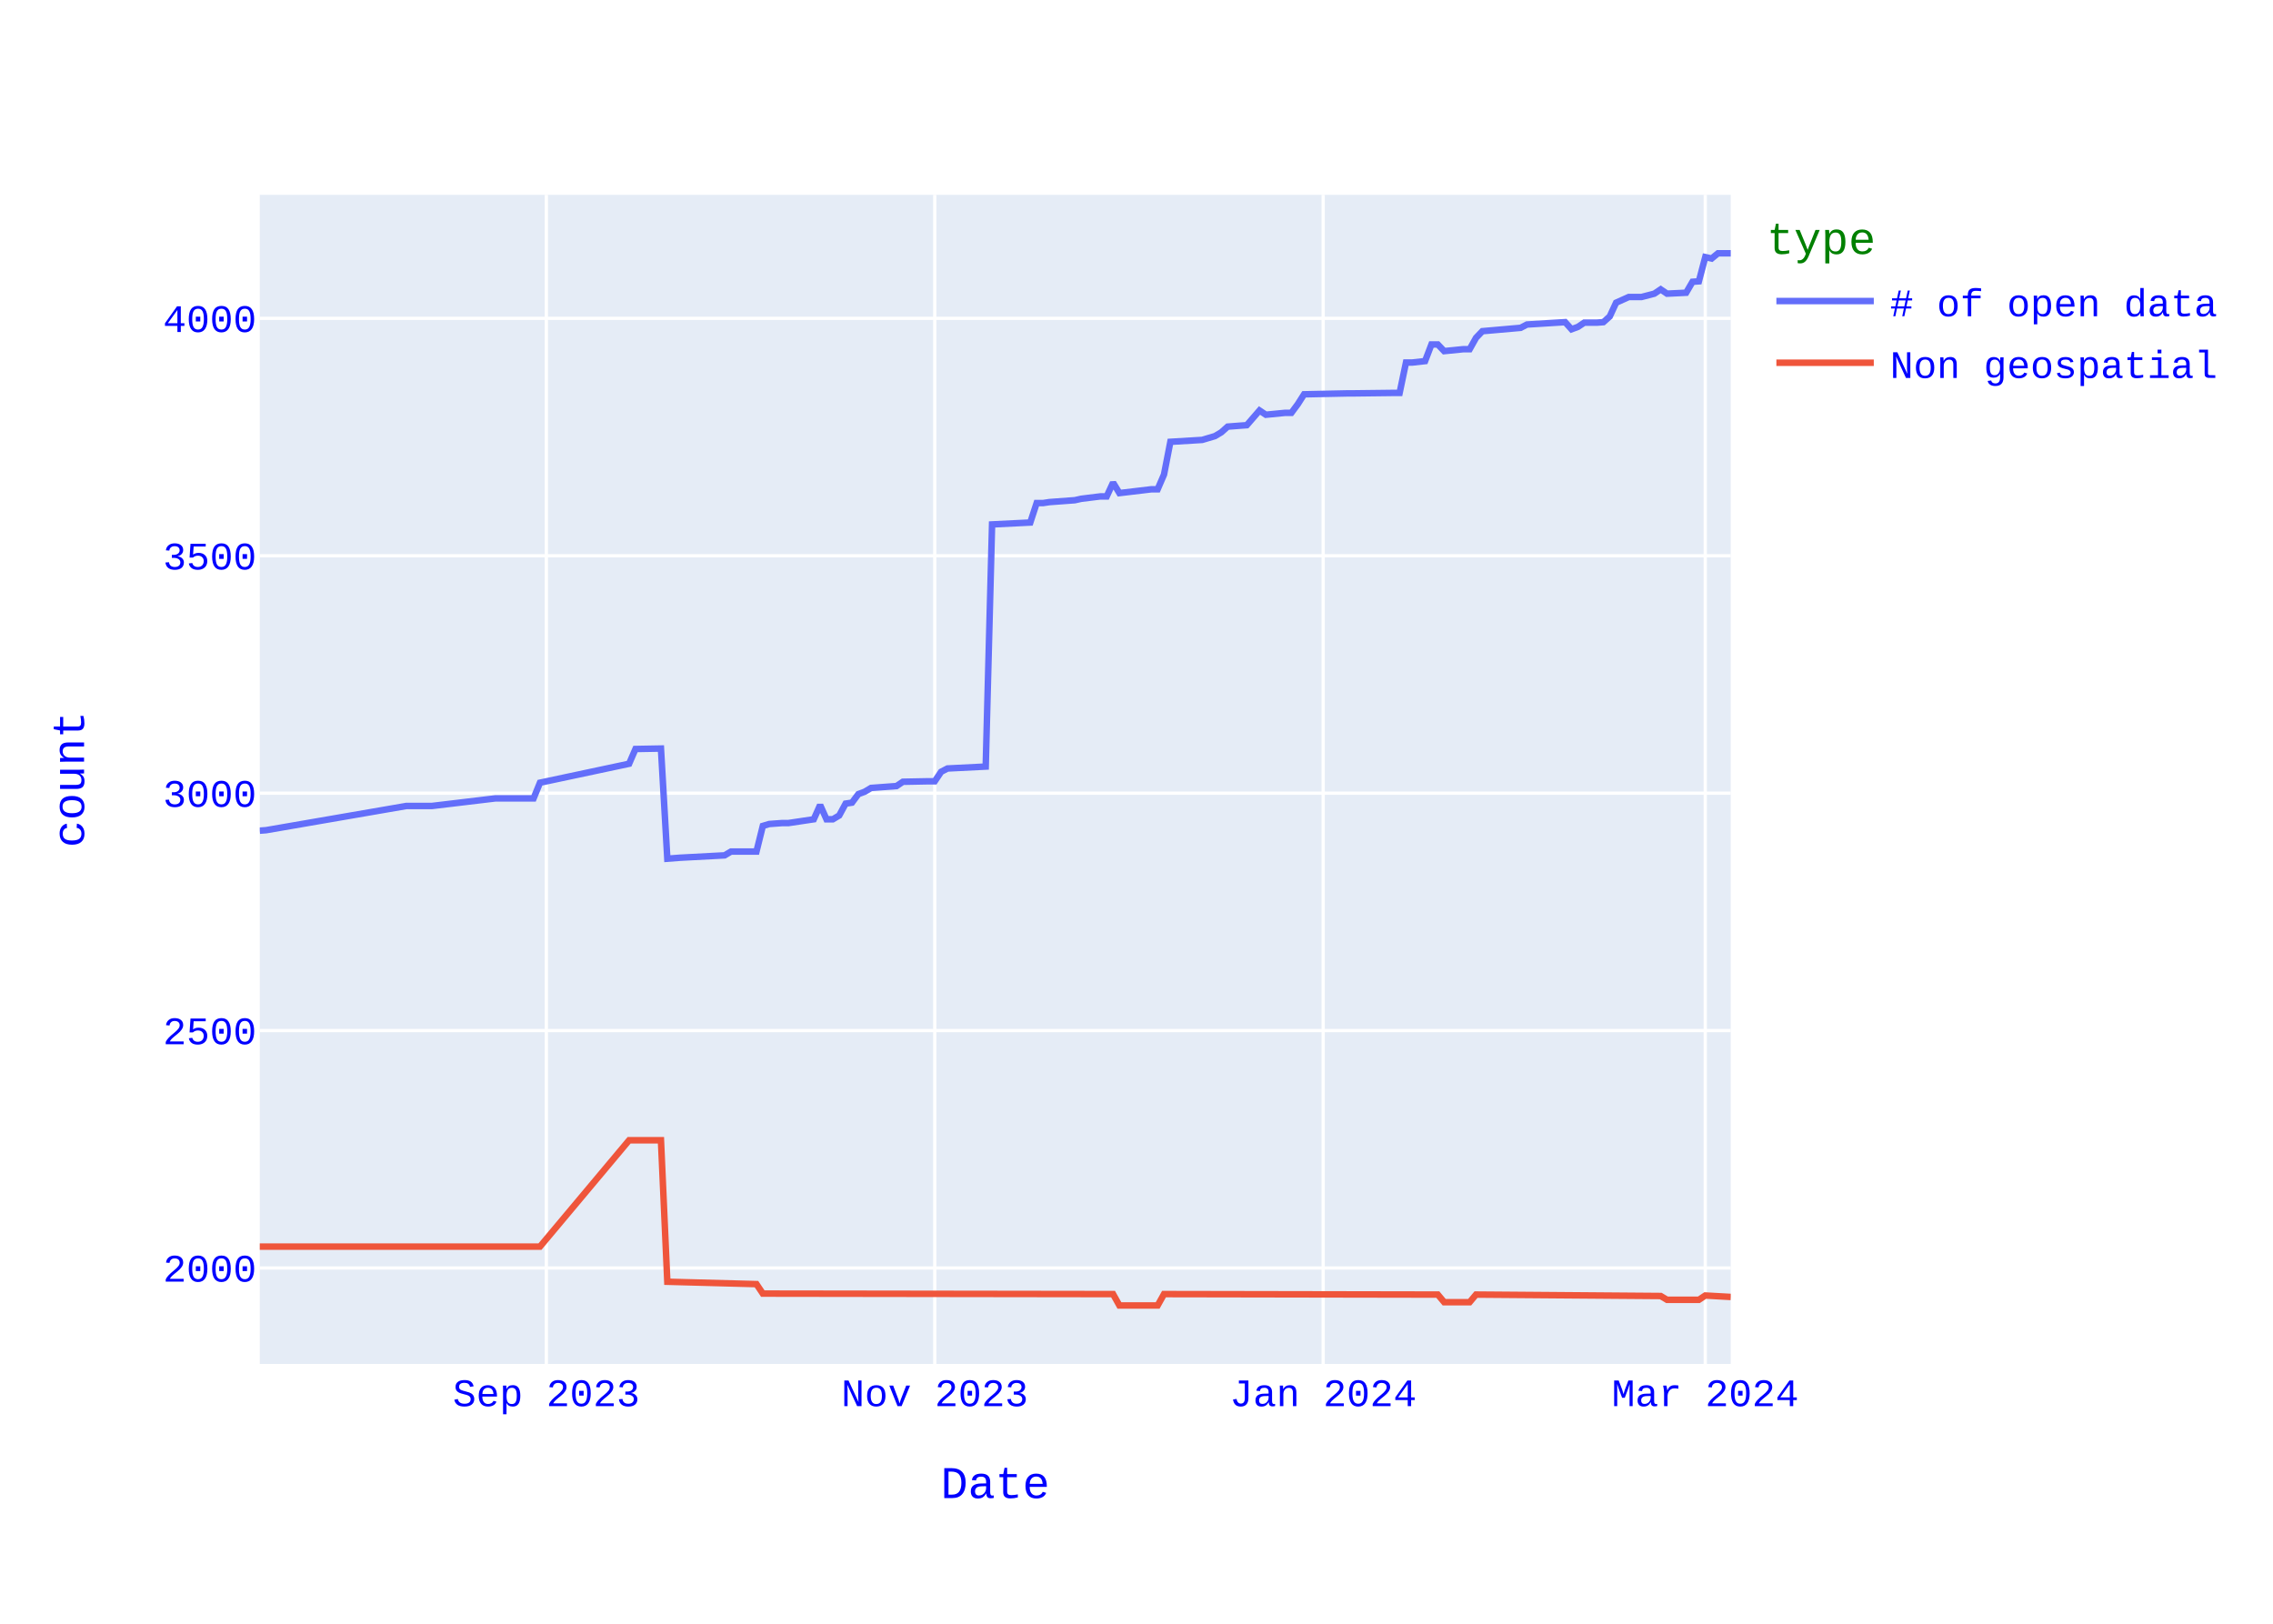
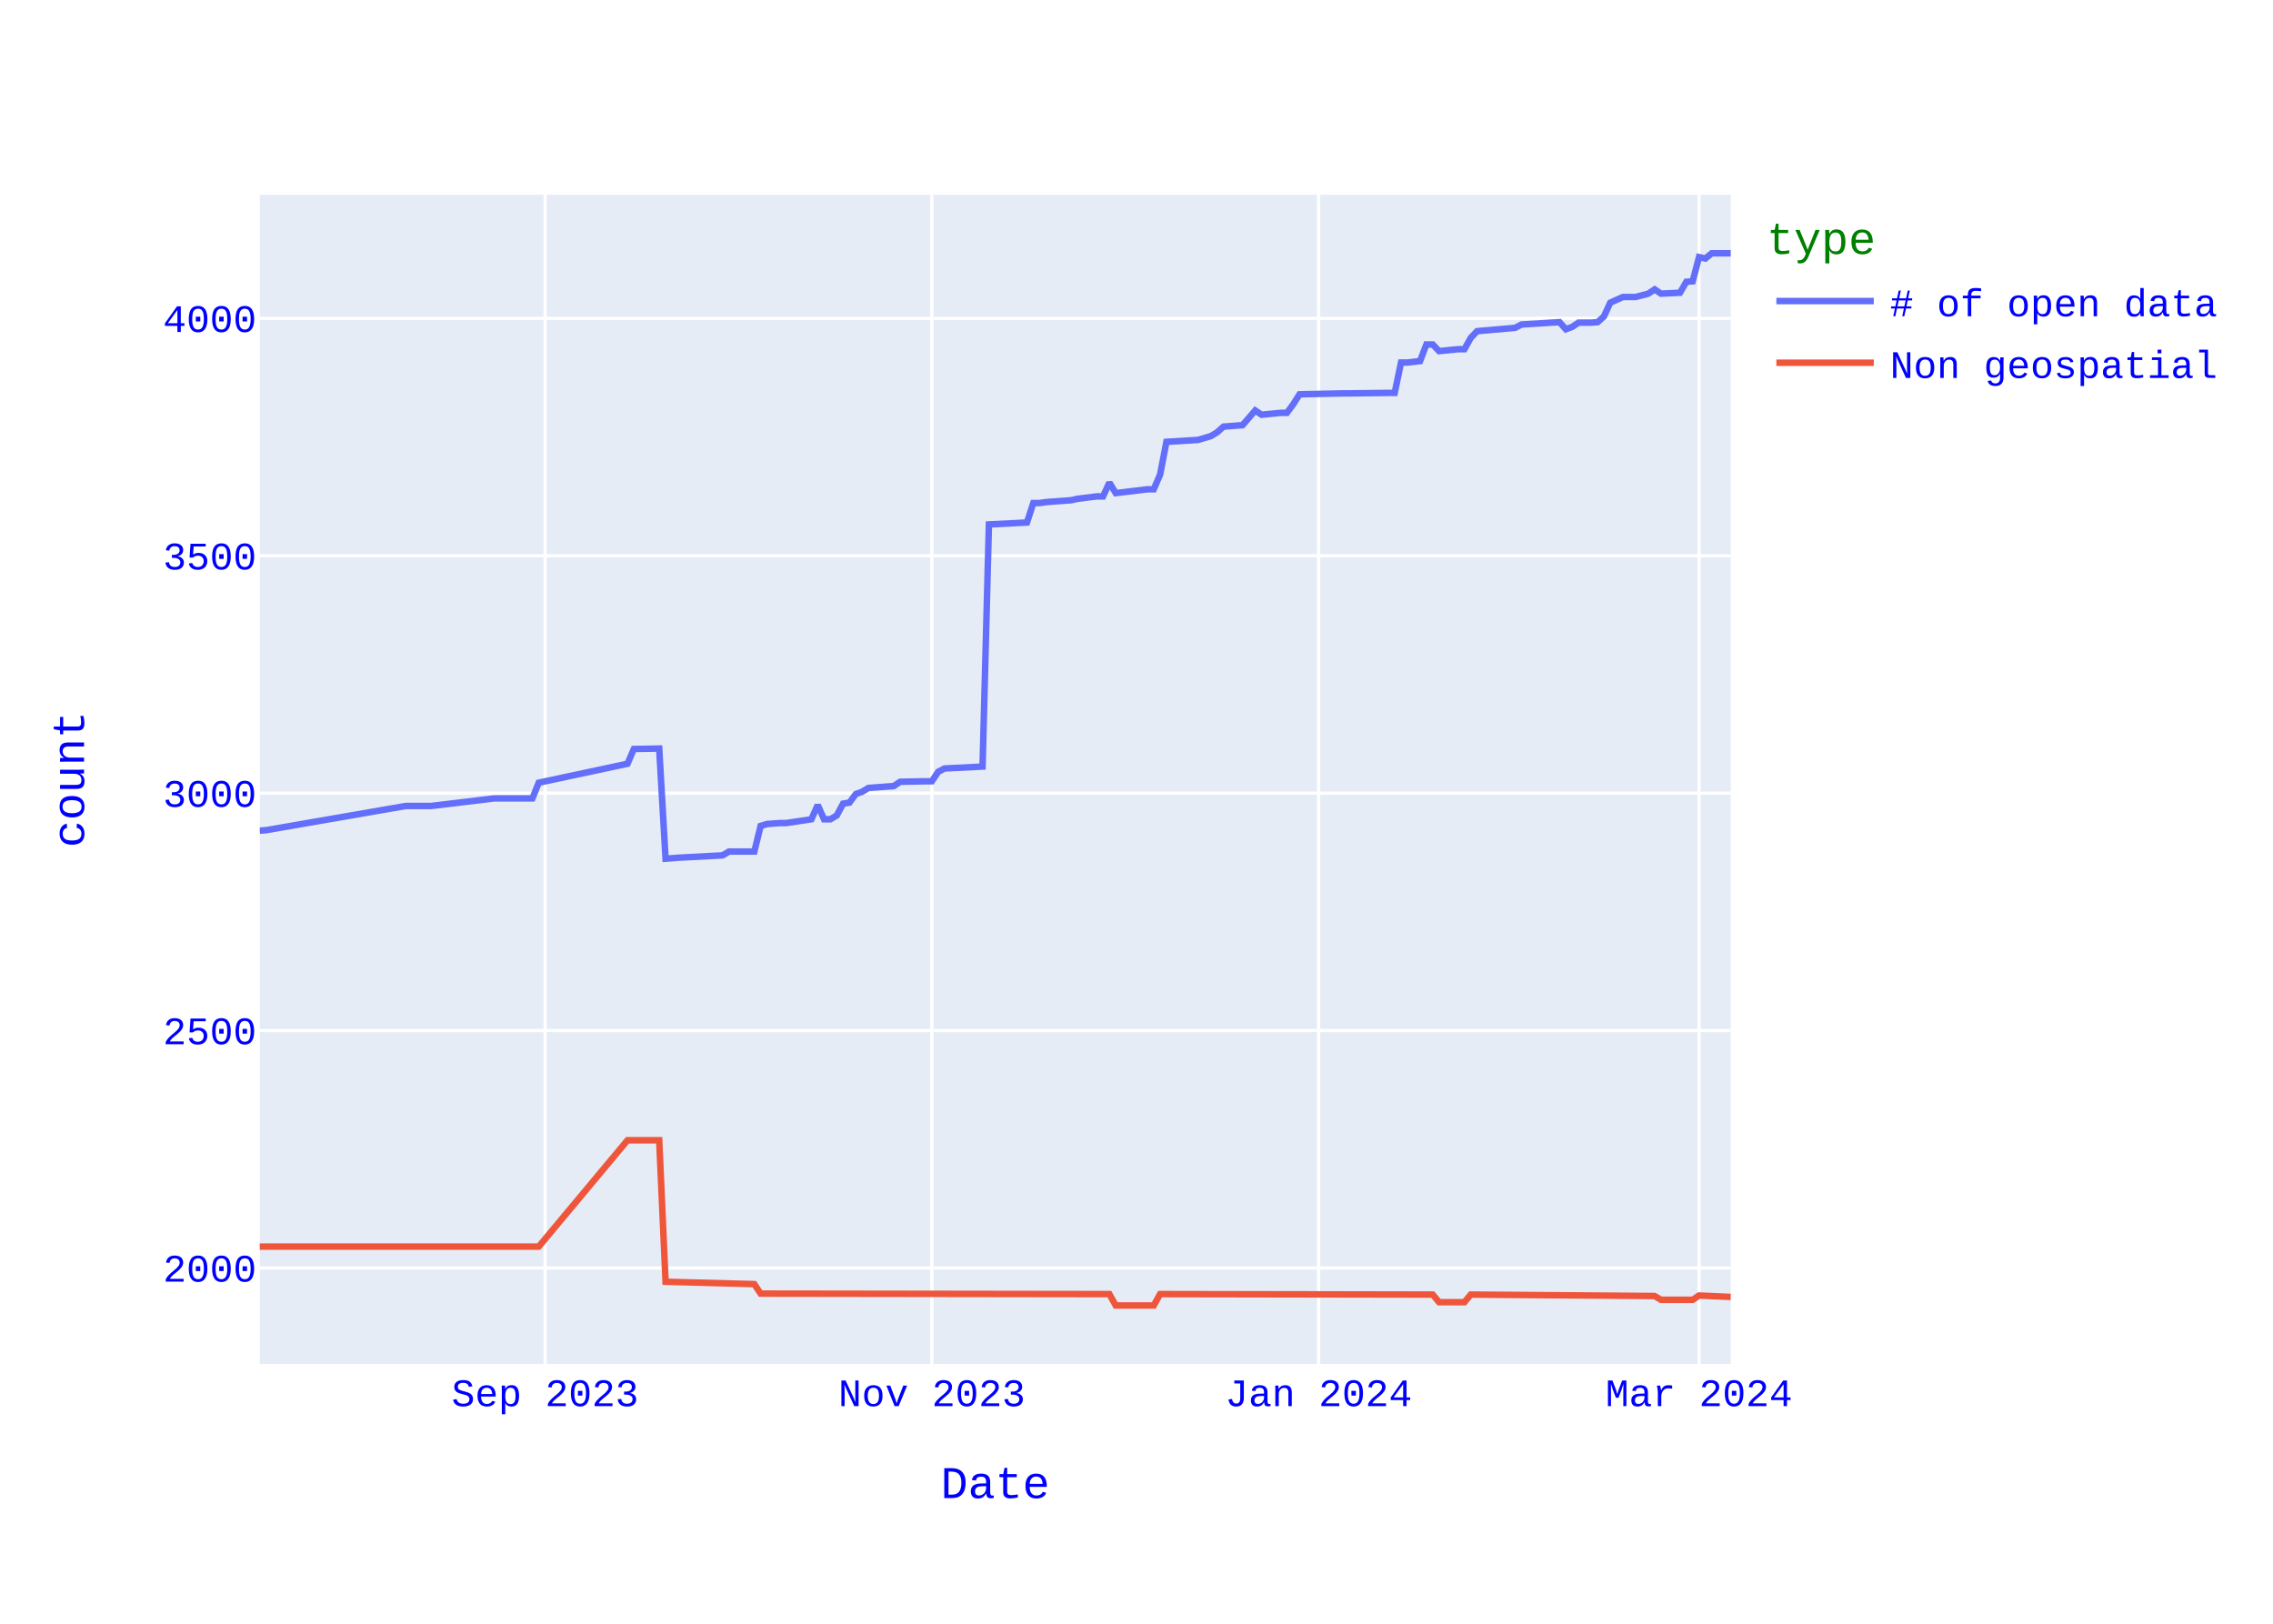
<svg xmlns="http://www.w3.org/2000/svg" class="main-svg" width="700" height="500" style="" viewBox="0 0 700 500">
  <rect x="0" y="0" width="700" height="500" style="fill: rgb(255, 255, 255); fill-opacity: 1;" />
-   <defs id="defs-8c30cf">
+   <defs id="defs-c5f7b5">
    <g class="clips">
-       <clipPath id="clip8c30cfxyplot" class="plotclip">
+       <clipPath id="clipc5f7b5xyplot" class="plotclip">
        <rect width="453" height="360" />
      </clipPath>
-       <clipPath class="axesclip" id="clip8c30cfx">
+       <clipPath class="axesclip" id="clipc5f7b5x">
        <rect x="80" y="0" width="453" height="500" />
      </clipPath>
-       <clipPath class="axesclip" id="clip8c30cfy">
+       <clipPath class="axesclip" id="clipc5f7b5y">
        <rect x="0" y="60" width="700" height="360" />
      </clipPath>
-       <clipPath class="axesclip" id="clip8c30cfxy">
+       <clipPath class="axesclip" id="clipc5f7b5xy">
        <rect x="80" y="60" width="453" height="360" />
      </clipPath>
    </g>
    <g class="gradients" />
    <g class="patterns" />
  </defs>
  <g class="bglayer">
    <rect class="bg" x="80" y="60" width="453" height="360" style="fill: rgb(229, 236, 246); fill-opacity: 1; stroke-width: 0;" />
  </g>
  <g class="layer-below">
    <g class="imagelayer" />
    <g class="shapelayer" />
  </g>
  <g class="cartesianlayer">
    <g class="subplot xy">
      <g class="layer-subplot">
        <g class="shapelayer" />
        <g class="imagelayer" />
      </g>
      <g class="minor-gridlayer">
        <g class="x" />
        <g class="y" />
      </g>
      <g class="gridlayer">
        <g class="x">
-           <path class="xgrid crisp" transform="translate(168.25,0)" d="M0,60v360" style="stroke: rgb(255, 255, 255); stroke-opacity: 1; stroke-width: 1px;" />
-           <path class="xgrid crisp" transform="translate(287.87,0)" d="M0,60v360" style="stroke: rgb(255, 255, 255); stroke-opacity: 1; stroke-width: 1px;" />
-           <path class="xgrid crisp" transform="translate(407.49,0)" d="M0,60v360" style="stroke: rgb(255, 255, 255); stroke-opacity: 1; stroke-width: 1px;" />
-           <path class="xgrid crisp" transform="translate(525.16,0)" d="M0,60v360" style="stroke: rgb(255, 255, 255); stroke-opacity: 1; stroke-width: 1px;" />
+           <path class="xgrid crisp" transform="translate(167.87,0)" d="M0,60v360" style="stroke: rgb(255, 255, 255); stroke-opacity: 1; stroke-width: 1px;" />
+           <path class="xgrid crisp" transform="translate(286.97,0)" d="M0,60v360" style="stroke: rgb(255, 255, 255); stroke-opacity: 1; stroke-width: 1px;" />
+           <path class="xgrid crisp" transform="translate(406.08,0)" d="M0,60v360" style="stroke: rgb(255, 255, 255); stroke-opacity: 1; stroke-width: 1px;" />
+           <path class="xgrid crisp" transform="translate(523.24,0)" d="M0,60v360" style="stroke: rgb(255, 255, 255); stroke-opacity: 1; stroke-width: 1px;" />
        </g>
        <g class="y">
          <path class="ygrid crisp" transform="translate(0,390.45)" d="M80,0h453" style="stroke: rgb(255, 255, 255); stroke-opacity: 1; stroke-width: 1px;" />
          <path class="ygrid crisp" transform="translate(0,317.34)" d="M80,0h453" style="stroke: rgb(255, 255, 255); stroke-opacity: 1; stroke-width: 1px;" />
          <path class="ygrid crisp" transform="translate(0,244.24)" d="M80,0h453" style="stroke: rgb(255, 255, 255); stroke-opacity: 1; stroke-width: 1px;" />
          <path class="ygrid crisp" transform="translate(0,171.14)" d="M80,0h453" style="stroke: rgb(255, 255, 255); stroke-opacity: 1; stroke-width: 1px;" />
          <path class="ygrid crisp" transform="translate(0,98.03)" d="M80,0h453" style="stroke: rgb(255, 255, 255); stroke-opacity: 1; stroke-width: 1px;" />
        </g>
      </g>
      <g class="zerolinelayer" />
      <path class="xlines-below" />
      <path class="ylines-below" />
      <g class="overlines-below" />
      <g class="xaxislayer-below" />
      <g class="yaxislayer-below" />
      <g class="overaxes-below" />
-       <g class="plot" transform="translate(80,60)" clip-path="url(#clip8c30cfxyplot)">
+       <g class="plot" transform="translate(80,60)" clip-path="url(#clipc5f7b5xyplot)">
        <g class="scatterlayer mlayer">
-           <g class="trace scatter trace68111a" style="stroke-miterlimit: 2; opacity: 1;">
+           <g class="trace scatter trace9dc9e6" style="stroke-miterlimit: 2; opacity: 1;">
            <g class="fills" />
            <g class="errorbars" />
            <g class="lines">
-               <path class="js-line" d="M453,18L449.08,18L447.12,19.61L445.16,19.17L443.19,26.63L441.23,26.77L439.27,30.14L433.39,30.43L431.43,29.11L429.47,30.43L425.55,31.45L421.62,31.45L419.66,32.33L417.7,33.21L415.74,37.45L413.78,39.2L411.82,39.35L407.9,39.35L405.94,40.66L403.97,41.39L402.01,39.2L390.25,39.93L388.29,40.95L376.52,41.98L374.56,44.03L372.6,47.53L370.64,47.53L364.75,48.12L362.79,46.07L360.83,46.07L358.87,51.19L354.95,51.63L352.99,51.63L351.03,60.99L349.06,60.99L337.3,61.13L335.34,61.13L321.61,61.42L319.65,64.49L317.69,67.13L315.73,67.13L309.84,67.71L307.88,66.4L303.96,70.93L302,71.07L298.08,71.37L296.12,73.12L294.16,74.29L290.23,75.46L280.43,76.05L278.47,86.13L276.51,90.67L274.55,90.67L264.74,91.84L262.78,88.62L260.82,92.86L258.86,92.86L252.97,93.59L251.01,94.03L243.17,94.61L241.21,94.91L239.25,94.91L237.29,100.9L225.52,101.49L223.56,176.05L211.79,176.64L209.83,177.66L207.87,180.58L205.91,180.58L198.06,180.73L196.1,182.05L188.26,182.63L186.3,183.8L184.34,184.53L182.38,187.16L180.42,187.46L178.45,191.11L176.49,192.28L174.53,192.28L172.57,187.9L170.61,192.28L162.77,193.45L160.81,193.45L156.88,193.74L154.92,194.33L152.96,202.22L151,202.22L145.12,202.22L143.16,203.39L129.43,204.12L127.47,204.27L125.51,204.42L123.55,170.5L115.7,170.64L113.74,175.18L86.29,181.02L84.32,185.85L74.52,185.85L72.56,185.85L52.95,188.19L50.99,188.19L45.1,188.19L1.96,195.64L0,195.79" style="vector-effect: none; fill: none; stroke: rgb(99, 110, 250); stroke-opacity: 1; stroke-width: 2px; opacity: 1;" />
+               <path class="js-line" d="M453,18L447.14,18L445.19,19.61L443.24,19.17L441.28,26.63L439.33,26.77L437.38,30.14L431.52,30.43L429.57,29.11L427.62,30.43L423.71,31.45L419.81,31.45L417.85,32.33L415.9,33.21L413.95,37.45L412,39.2L410.04,39.35L406.14,39.35L404.19,40.66L402.23,41.39L400.28,39.2L388.56,39.93L386.61,40.95L374.9,41.98L372.94,44.03L370.99,47.53L369.04,47.53L363.18,48.12L361.23,46.07L359.28,46.07L357.32,51.19L353.42,51.63L351.47,51.63L349.51,60.99L347.56,60.99L335.84,61.13L333.89,61.13L320.22,61.42L318.27,64.49L316.32,67.13L314.37,67.13L308.51,67.71L306.56,66.4L302.65,70.93L300.7,71.07L296.79,71.37L294.84,73.12L292.89,74.29L288.98,75.46L279.22,76.05L277.27,86.13L275.31,90.67L273.36,90.67L263.6,91.84L261.65,88.62L259.69,92.86L257.74,92.86L251.88,93.59L249.93,94.03L242.12,94.61L240.17,94.91L238.22,94.91L236.26,100.9L224.55,101.49L222.59,176.05L210.88,176.64L208.93,177.66L206.97,180.58L205.02,180.58L197.21,180.73L195.26,182.05L187.45,182.63L185.5,183.8L183.54,184.53L181.59,187.16L179.64,187.46L177.69,191.11L175.73,192.28L173.78,192.28L171.83,187.9L169.88,192.28L162.06,193.45L160.11,193.45L156.21,193.74L154.25,194.33L152.3,202.22L150.35,202.22L144.49,202.22L142.54,203.39L128.87,204.12L126.92,204.27L124.97,204.42L123.01,170.5L115.2,170.64L113.25,175.18L85.91,181.02L83.96,185.85L74.2,185.85L72.25,185.85L52.72,188.19L50.77,188.19L44.91,188.19L1.95,195.64L0,195.79" style="vector-effect: none; fill: none; stroke: rgb(99, 110, 250); stroke-opacity: 1; stroke-width: 2px; opacity: 1;" />
            </g>
            <g class="points" />
            <g class="text" />
          </g>
-           <g class="trace scatter trace4ec110" style="stroke-miterlimit: 2; opacity: 1;">
+           <g class="trace scatter trace172de2" style="stroke-miterlimit: 2; opacity: 1;">
            <g class="fills" />
            <g class="errorbars" />
            <g class="lines">
-               <path class="js-line" d="M453,339.37L445.16,338.93L443.19,340.25L433.39,340.25L431.43,339.08L374.56,338.64L372.6,340.98L364.75,340.98L362.79,338.64L278.47,338.49L276.51,342L264.74,342L262.78,338.49L154.92,338.34L152.96,335.42L125.51,334.69L123.55,291.12L113.74,291.12L86.29,323.87L0,323.87" style="vector-effect: none; fill: none; stroke: rgb(239, 85, 59); stroke-opacity: 1; stroke-width: 2px; opacity: 1;" />
+               <path class="js-line" d="M453,339.37L443.24,338.93L441.28,340.25L431.52,340.25L429.57,339.08L372.94,338.64L370.99,340.98L363.18,340.98L361.23,338.64L277.27,338.49L275.31,342L263.6,342L261.65,338.49L154.25,338.34L152.3,335.42L124.97,334.69L123.01,291.12L113.25,291.12L85.91,323.87L0,323.87" style="vector-effect: none; fill: none; stroke: rgb(239, 85, 59); stroke-opacity: 1; stroke-width: 2px; opacity: 1;" />
            </g>
            <g class="points" />
            <g class="text" />
          </g>
        </g>
      </g>
      <g class="overplot" />
      <path class="xlines-above crisp" d="M0,0" style="fill: none;" />
      <path class="ylines-above crisp" d="M0,0" style="fill: none;" />
      <g class="overlines-above" />
      <g class="xaxislayer-above">
        <g class="xtick">
-           <text text-anchor="middle" x="0" y="433" transform="translate(168.25,0)" style="font-family: 'Courier New'; font-size: 12px; fill: rgb(0, 0, 255); fill-opacity: 1; white-space: pre; opacity: 1;">Sep 2023</text>
+           <text text-anchor="middle" x="0" y="433" transform="translate(167.87,0)" style="font-family: 'Courier New'; font-size: 12px; fill: rgb(0, 0, 255); fill-opacity: 1; white-space: pre; opacity: 1;">Sep 2023</text>
        </g>
        <g class="xtick">
-           <text text-anchor="middle" x="0" y="433" style="font-family: 'Courier New'; font-size: 12px; fill: rgb(0, 0, 255); fill-opacity: 1; white-space: pre; opacity: 1;" transform="translate(287.87,0)">Nov 2023</text>
+           <text text-anchor="middle" x="0" y="433" style="font-family: 'Courier New'; font-size: 12px; fill: rgb(0, 0, 255); fill-opacity: 1; white-space: pre; opacity: 1;" transform="translate(286.97,0)">Nov 2023</text>
        </g>
        <g class="xtick">
-           <text text-anchor="middle" x="0" y="433" style="font-family: 'Courier New'; font-size: 12px; fill: rgb(0, 0, 255); fill-opacity: 1; white-space: pre; opacity: 1;" transform="translate(407.49,0)">Jan 2024</text>
+           <text text-anchor="middle" x="0" y="433" style="font-family: 'Courier New'; font-size: 12px; fill: rgb(0, 0, 255); fill-opacity: 1; white-space: pre; opacity: 1;" transform="translate(406.08,0)">Jan 2024</text>
        </g>
        <g class="xtick">
-           <text text-anchor="middle" x="0" y="433" style="font-family: 'Courier New'; font-size: 12px; fill: rgb(0, 0, 255); fill-opacity: 1; white-space: pre; opacity: 1;" transform="translate(525.16,0)">Mar 2024</text>
+           <text text-anchor="middle" x="0" y="433" style="font-family: 'Courier New'; font-size: 12px; fill: rgb(0, 0, 255); fill-opacity: 1; white-space: pre; opacity: 1;" transform="translate(523.24,0)">Mar 2024</text>
        </g>
      </g>
      <g class="yaxislayer-above">
        <g class="ytick">
          <text text-anchor="end" x="79" y="4.2" transform="translate(0,390.45)" style="font-family: 'Courier New'; font-size: 12px; fill: rgb(0, 0, 255); fill-opacity: 1; white-space: pre; opacity: 1;">2000</text>
        </g>
        <g class="ytick">
          <text text-anchor="end" x="79" y="4.2" style="font-family: 'Courier New'; font-size: 12px; fill: rgb(0, 0, 255); fill-opacity: 1; white-space: pre; opacity: 1;" transform="translate(0,317.34)">2500</text>
        </g>
        <g class="ytick">
          <text text-anchor="end" x="79" y="4.2" style="font-family: 'Courier New'; font-size: 12px; fill: rgb(0, 0, 255); fill-opacity: 1; white-space: pre; opacity: 1;" transform="translate(0,244.24)">3000</text>
        </g>
        <g class="ytick">
          <text text-anchor="end" x="79" y="4.2" style="font-family: 'Courier New'; font-size: 12px; fill: rgb(0, 0, 255); fill-opacity: 1; white-space: pre; opacity: 1;" transform="translate(0,171.14)">3500</text>
        </g>
        <g class="ytick">
          <text text-anchor="end" x="79" y="4.2" style="font-family: 'Courier New'; font-size: 12px; fill: rgb(0, 0, 255); fill-opacity: 1; white-space: pre; opacity: 1;" transform="translate(0,98.03)">4000</text>
        </g>
      </g>
      <g class="overaxes-above" />
    </g>
  </g>
  <g class="polarlayer" />
  <g class="smithlayer" />
  <g class="ternarylayer" />
  <g class="geolayer" />
  <g class="funnelarealayer" />
  <g class="pielayer" />
  <g class="iciclelayer" />
  <g class="treemaplayer" />
  <g class="sunburstlayer" />
  <g class="glimages" />
-   <defs id="topdefs-8c30cf">
+   <defs id="topdefs-c5f7b5">
    <g class="clips" />
-     <clipPath id="legend8c30cf">
+     <clipPath id="legendc5f7b5">
      <rect width="146" height="67" x="0" y="0" />
    </clipPath>
  </defs>
  <g class="layer-above">
    <g class="imagelayer" />
    <g class="shapelayer" />
  </g>
  <g class="infolayer">
    <g class="legend" pointer-events="all" transform="translate(542.06,60)">
      <rect class="bg" shape-rendering="crispEdges" style="stroke: rgb(68, 68, 68); stroke-opacity: 1; fill: rgb(255, 255, 255); fill-opacity: 1; stroke-width: 0px;" width="146" height="67" x="0" y="0" />
-       <g class="scrollbox" transform="" clip-path="url(#legend8c30cf)">
+       <g class="scrollbox" transform="" clip-path="url(#legendc5f7b5)">
        <text class="legendtitletext" text-anchor="start" x="2" y="18.2" style="font-family: 'Courier New'; font-size: 14px; fill: rgb(0, 128, 0); fill-opacity: 1; white-space: pre;">type</text>
        <g class="groups" transform="">
          <g class="traces" transform="translate(0,32.7)" style="opacity: 1;">
            <text class="legendtext" text-anchor="start" x="40" y="4.68" style="font-family: 'Courier New'; font-size: 12px; fill: rgb(0, 0, 255); fill-opacity: 1; white-space: pre;"># of open data</text>
            <g class="layers" style="opacity: 1;">
              <g class="legendfill" />
              <g class="legendlines">
                <path class="js-line" d="M5,0h30" style="fill: none; stroke: rgb(99, 110, 250); stroke-opacity: 1; stroke-width: 2px;" />
              </g>
              <g class="legendsymbols">
                <g class="legendpoints" />
              </g>
            </g>
            <rect class="legendtoggle" x="0" y="-9.5" width="140.828" height="19" style="fill: rgb(0, 0, 0); fill-opacity: 0;" />
          </g>
        </g>
        <g class="groups" transform="">
          <g class="traces" transform="translate(0,51.7)" style="opacity: 1;">
            <text class="legendtext" text-anchor="start" x="40" y="4.68" style="font-family: 'Courier New'; font-size: 12px; fill: rgb(0, 0, 255); fill-opacity: 1; white-space: pre;">Non geospatial</text>
            <g class="layers" style="opacity: 1;">
              <g class="legendfill" />
              <g class="legendlines">
                <path class="js-line" d="M5,0h30" style="fill: none; stroke: rgb(239, 85, 59); stroke-opacity: 1; stroke-width: 2px;" />
              </g>
              <g class="legendsymbols">
                <g class="legendpoints" />
              </g>
            </g>
            <rect class="legendtoggle" x="0" y="-9.5" width="140.828" height="19" style="fill: rgb(0, 0, 0); fill-opacity: 0;" />
          </g>
        </g>
      </g>
      <rect class="scrollbar" rx="20" ry="3" width="0" height="0" style="fill: rgb(128, 139, 164); fill-opacity: 1;" x="0" y="0" />
    </g>
    <g class="g-gtitle" />
    <g class="g-xtitle">
      <text class="xtitle" x="306.5" y="461.3" text-anchor="middle" style="font-family: 'Courier New'; font-size: 14px; fill: rgb(0, 0, 255); opacity: 1; font-weight: normal; white-space: pre;">Date</text>
    </g>
    <g class="g-ytitle">
      <text class="ytitle" transform="rotate(-90,25.8875,240)" x="25.888" y="240" text-anchor="middle" style="font-family: 'Courier New'; font-size: 14px; fill: rgb(0, 0, 255); opacity: 1; font-weight: normal; white-space: pre;">count</text>
    </g>
  </g>
</svg>
